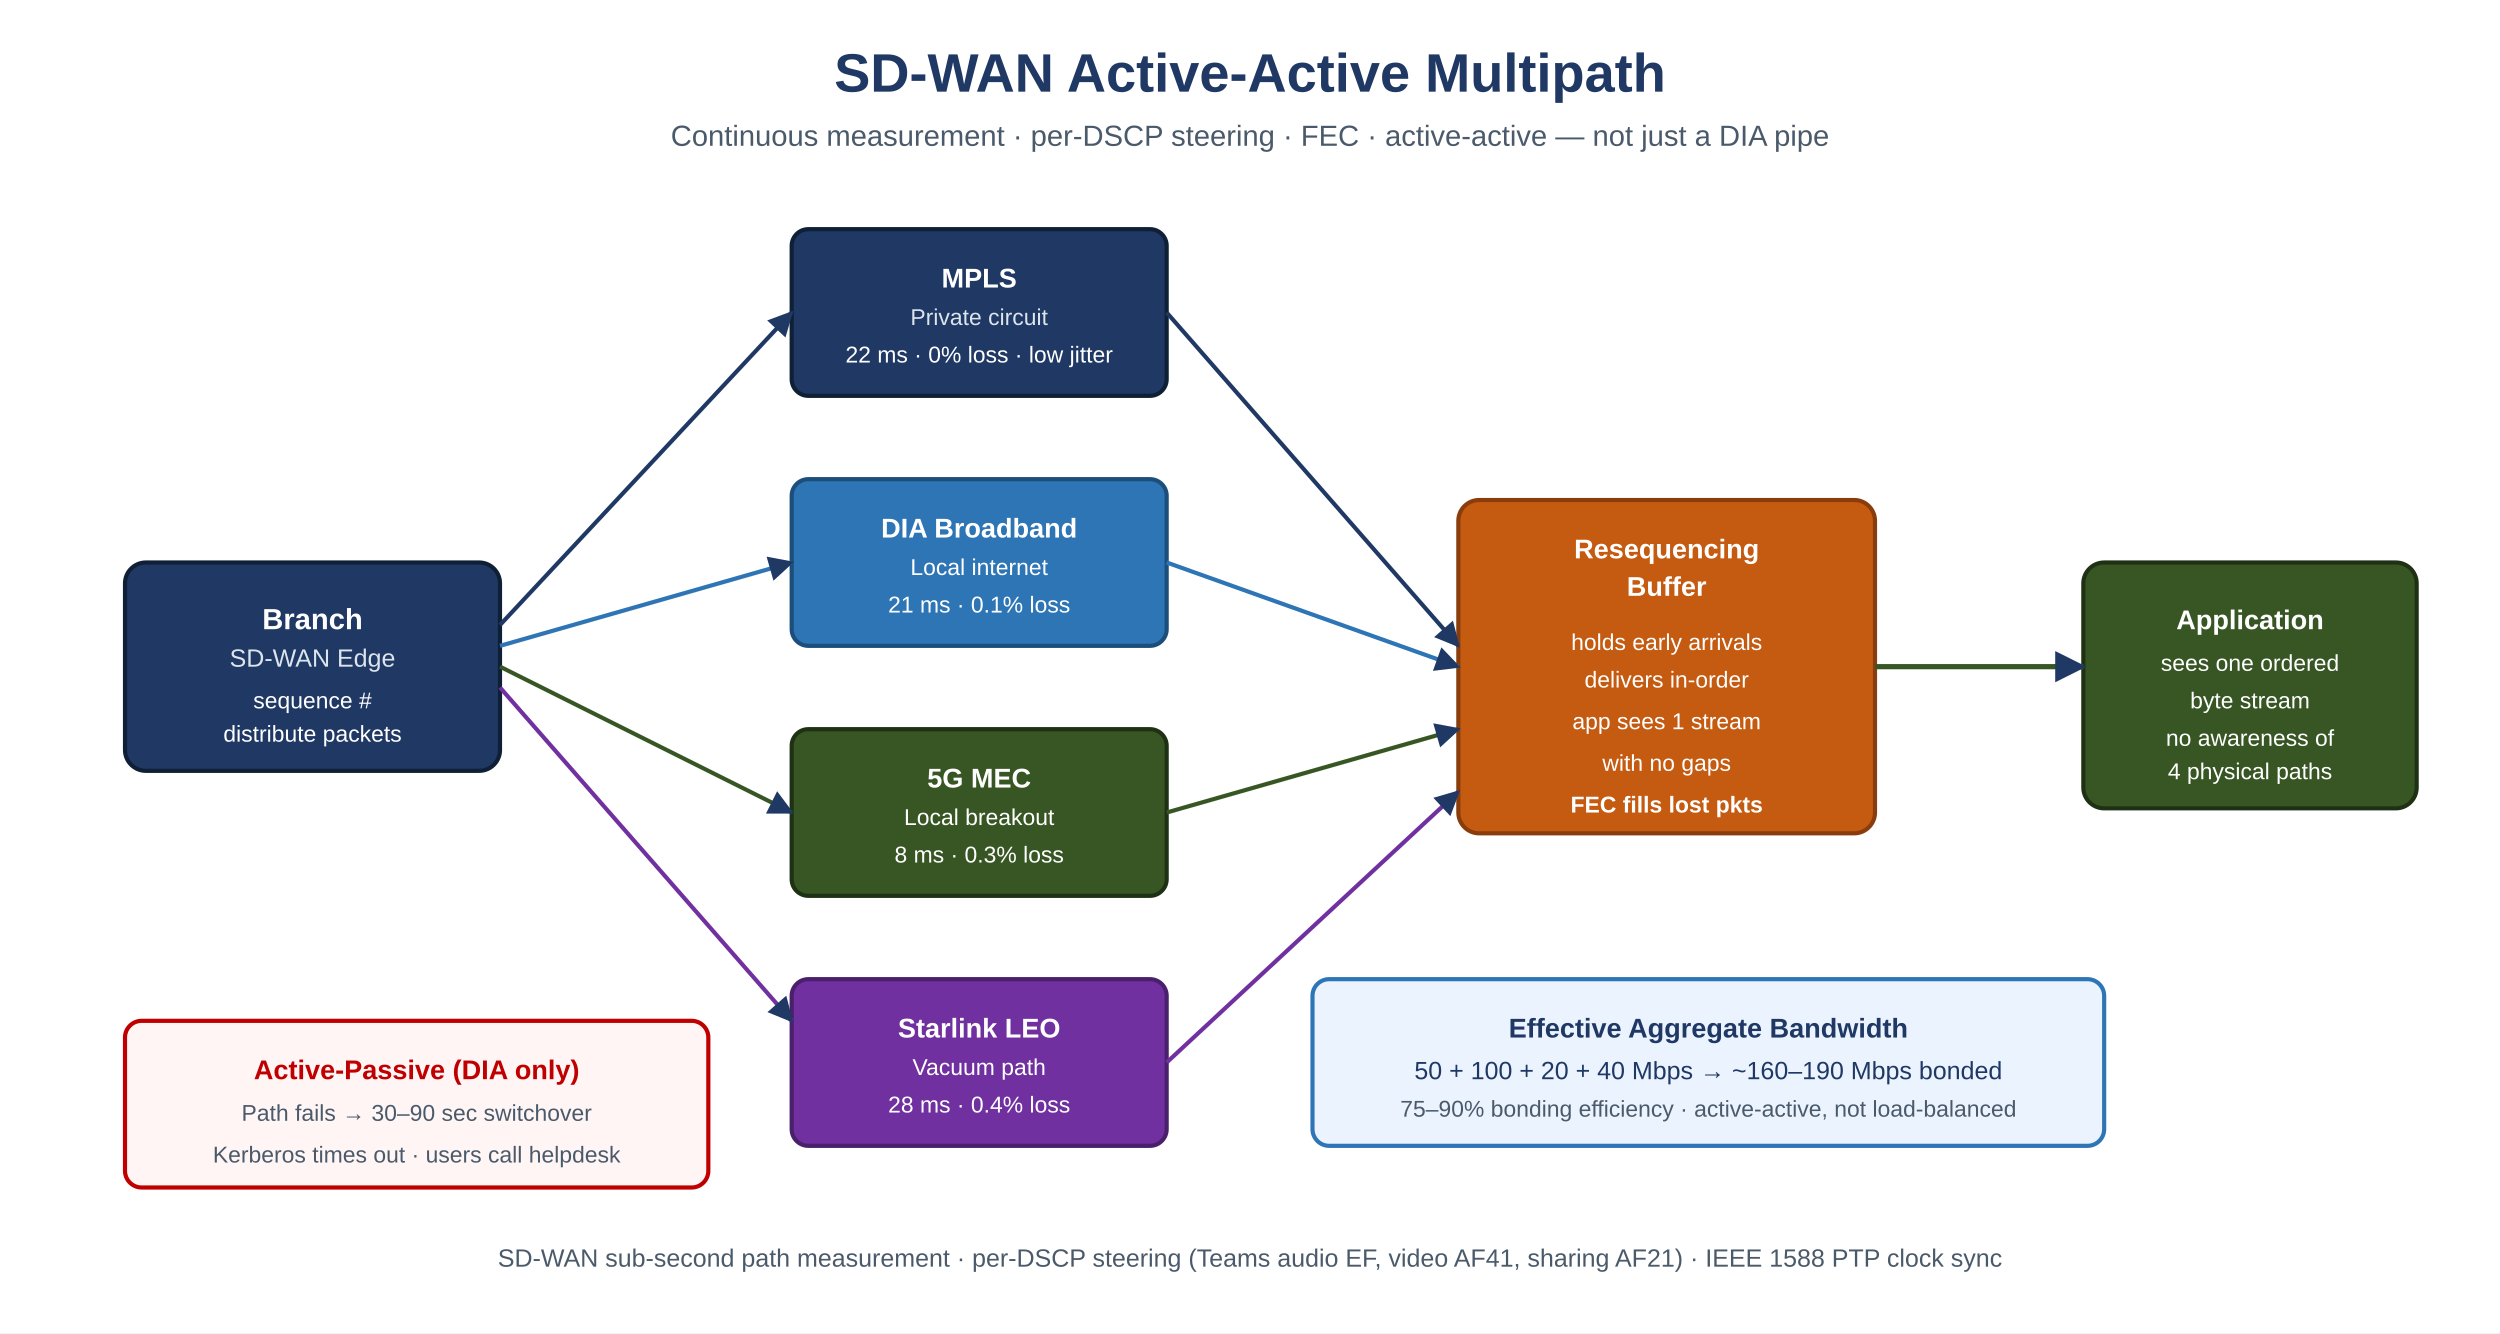
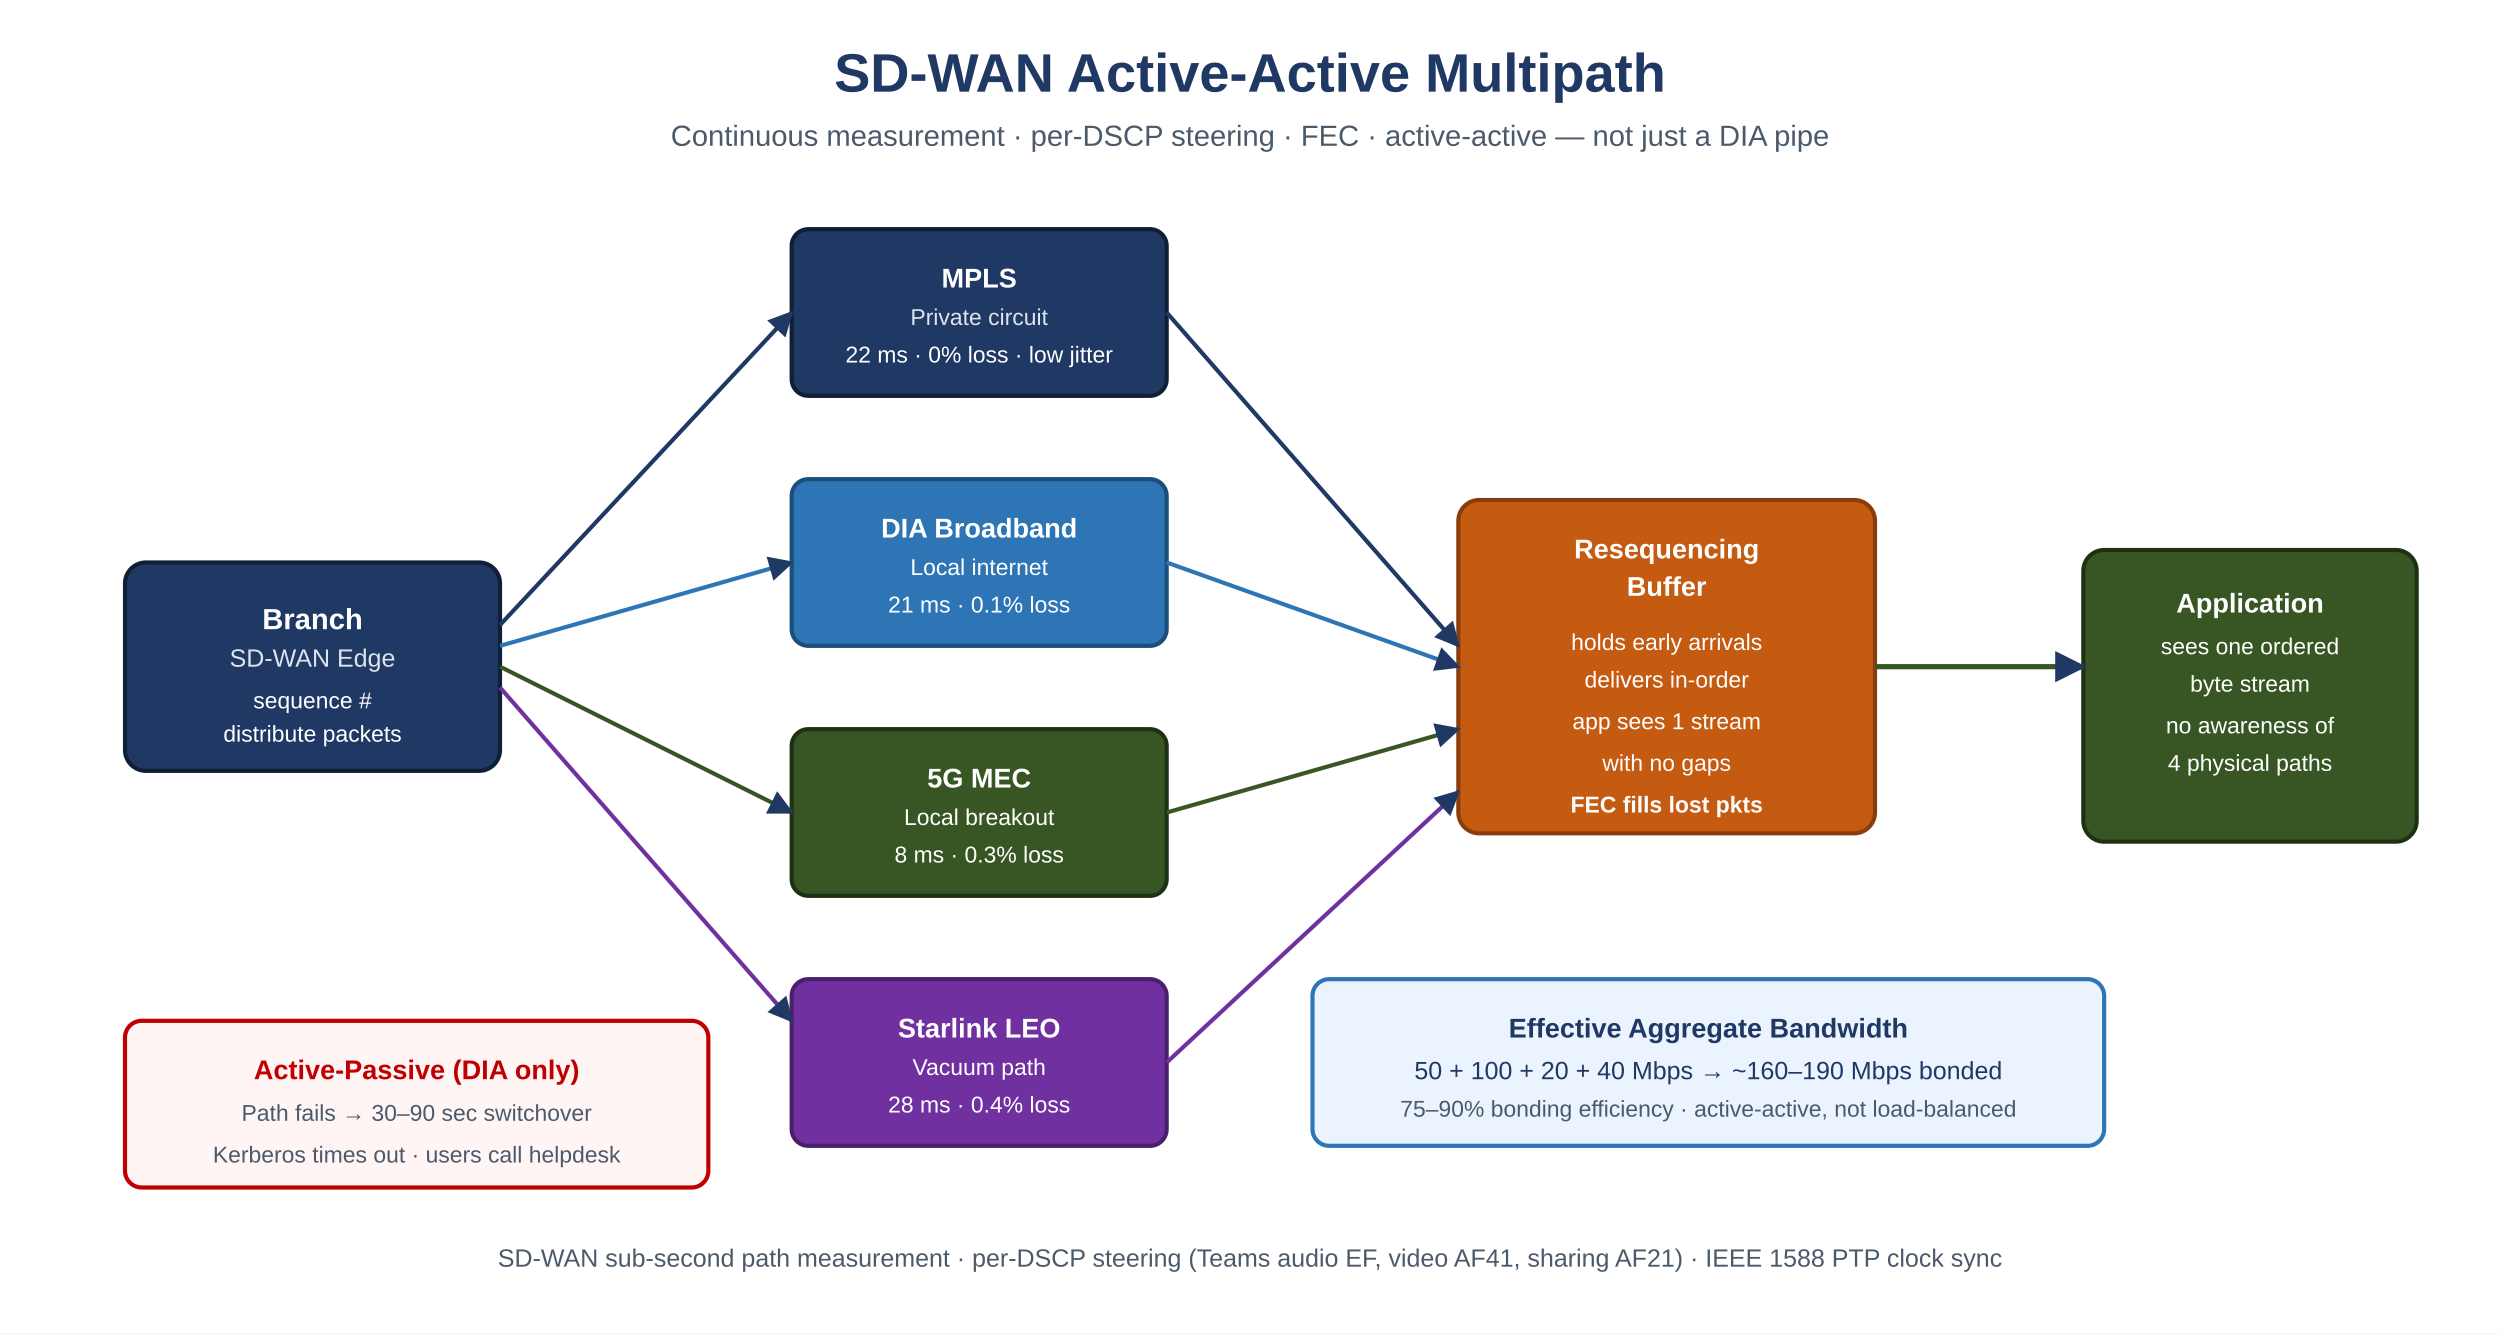
<svg xmlns="http://www.w3.org/2000/svg" viewBox="0 0 1200 640" font-family="Arial,sans-serif">
  <rect width="1200" height="640" fill="#FFFFFF" />
  <defs>
    <marker id="arr4" viewBox="0 0 10 10" refX="9" refY="5" markerWidth="6" markerHeight="6" orient="auto">
      <path d="M0,0 L10,5 L0,10 Z" fill="#1F3864" />
    </marker>
  </defs>
  <text x="600" y="44" text-anchor="middle" font-size="26" font-weight="bold" fill="#1F3864">SD-WAN Active-Active Multipath</text>
  <text x="600" y="70" text-anchor="middle" font-size="14" fill="#4A5A6A">Continuous measurement · per-DSCP steering · FEC · active-active — not just a DIA pipe</text>
  <rect x="60" y="270" width="180" height="100" rx="10" fill="#1F3864" stroke="#0F1F35" stroke-width="2" />
  <text x="150" y="302" text-anchor="middle" font-size="14" fill="white" font-weight="bold">Branch</text>
  <text x="150" y="320" text-anchor="middle" font-size="12" fill="#DCE4EC">SD-WAN Edge</text>
  <text x="150" y="340" text-anchor="middle" font-size="11" fill="#FFFFFF">sequence #</text>
  <text x="150" y="356" text-anchor="middle" font-size="11" fill="#FFFFFF">distribute packets</text>
  <rect x="380" y="110" width="180" height="80" rx="8" fill="#1F3864" stroke="#0F1F35" stroke-width="2" />
  <text x="470" y="138" text-anchor="middle" font-size="13" fill="white" font-weight="bold">MPLS</text>
  <text x="470" y="156" text-anchor="middle" font-size="11" fill="#DCE4EC">Private circuit</text>
  <text x="470" y="174" text-anchor="middle" font-size="11" fill="#FFFFFF">22 ms · 0% loss · low jitter</text>
  <rect x="380" y="230" width="180" height="80" rx="8" fill="#2E75B6" stroke="#1B4E7A" stroke-width="2" />
  <text x="470" y="258" text-anchor="middle" font-size="13" fill="white" font-weight="bold">DIA Broadband</text>
  <text x="470" y="276" text-anchor="middle" font-size="11" fill="white">Local internet</text>
  <text x="470" y="294" text-anchor="middle" font-size="11" fill="#FFFFFF">21 ms · 0.1% loss</text>
  <rect x="380" y="350" width="180" height="80" rx="8" fill="#375623" stroke="#1F3114" stroke-width="2" />
  <text x="470" y="378" text-anchor="middle" font-size="13" fill="white" font-weight="bold">5G MEC</text>
  <text x="470" y="396" text-anchor="middle" font-size="11" fill="white">Local breakout</text>
  <text x="470" y="414" text-anchor="middle" font-size="11" fill="#FFFFFF">8 ms · 0.3% loss</text>
  <rect x="380" y="470" width="180" height="80" rx="8" fill="#7030A0" stroke="#4A1F6B" stroke-width="2" />
  <text x="470" y="498" text-anchor="middle" font-size="13" fill="white" font-weight="bold">Starlink LEO</text>
  <text x="470" y="516" text-anchor="middle" font-size="11" fill="white">Vacuum path</text>
  <text x="470" y="534" text-anchor="middle" font-size="11" fill="#FFFFFF">28 ms · 0.4% loss</text>
  <line x1="240" y1="300" x2="380" y2="150" stroke="#1F3864" stroke-width="2" marker-end="url(#arr4)" />
  <line x1="240" y1="310" x2="380" y2="270" stroke="#2E75B6" stroke-width="2" marker-end="url(#arr4)" />
  <line x1="240" y1="320" x2="380" y2="390" stroke="#375623" stroke-width="2" marker-end="url(#arr4)" />
  <line x1="240" y1="330" x2="380" y2="490" stroke="#7030A0" stroke-width="2" marker-end="url(#arr4)" />
  <rect x="700" y="240" width="200" height="160" rx="10" fill="#C55A11" stroke="#8A3D0C" stroke-width="2" />
  <text x="800" y="268" text-anchor="middle" font-size="13" fill="white" font-weight="bold">Resequencing</text>
  <text x="800" y="286" text-anchor="middle" font-size="13" fill="white" font-weight="bold">Buffer</text>
  <text x="800" y="312" text-anchor="middle" font-size="11" fill="#FFFFFF">holds early arrivals</text>
  <text x="800" y="330" text-anchor="middle" font-size="11" fill="#FFFFFF">delivers in-order</text>
  <text x="800" y="350" text-anchor="middle" font-size="11" fill="#FFFFFF">app sees 1 stream</text>
  <text x="800" y="370" text-anchor="middle" font-size="11" fill="#FFFFFF">with no gaps</text>
  <text x="800" y="390" text-anchor="middle" font-size="11" fill="white" font-weight="bold">FEC fills lost pkts</text>
  <line x1="560" y1="150" x2="700" y2="310" stroke="#1F3864" stroke-width="2" marker-end="url(#arr4)" />
  <line x1="560" y1="270" x2="700" y2="320" stroke="#2E75B6" stroke-width="2" marker-end="url(#arr4)" />
  <line x1="560" y1="390" x2="700" y2="350" stroke="#375623" stroke-width="2" marker-end="url(#arr4)" />
  <line x1="560" y1="510" x2="700" y2="380" stroke="#7030A0" stroke-width="2" marker-end="url(#arr4)" />
-   <rect x="1000" y="270" width="160" height="118" rx="10" fill="#375623" stroke="#1F3114" stroke-width="2" />
-   <text x="1080" y="302" text-anchor="middle" font-size="13" fill="white" font-weight="bold">Application</text>
-   <text x="1080" y="322" text-anchor="middle" font-size="11" fill="white">sees one ordered</text>
-   <text x="1080" y="340" text-anchor="middle" font-size="11" fill="white">byte stream</text>
-   <text x="1080" y="358" text-anchor="middle" font-size="11" fill="#FFFFFF">no awareness of</text>
-   <text x="1080" y="374" text-anchor="middle" font-size="11" fill="#FFFFFF">4 physical paths</text>
+   <rect x="1000" y="264" width="160" height="140" rx="10" fill="#375623" stroke="#1F3114" stroke-width="2" />
+   <text x="1080" y="294" text-anchor="middle" font-size="13" fill="white" font-weight="bold">Application</text>
+   <text x="1080" y="314" text-anchor="middle" font-size="11" fill="white">sees one ordered</text>
+   <text x="1080" y="332" text-anchor="middle" font-size="11" fill="white">byte stream</text>
+   <text x="1080" y="352" text-anchor="middle" font-size="11" fill="#FFFFFF">no awareness of</text>
+   <text x="1080" y="370" text-anchor="middle" font-size="11" fill="#FFFFFF">4 physical paths</text>
  <line x1="900" y1="320" x2="1000" y2="320" stroke="#375623" stroke-width="2.5" marker-end="url(#arr4)" />
  <rect x="630" y="470" width="380" height="80" rx="8" fill="#EBF3FF" stroke="#2E75B6" stroke-width="2" />
  <text x="820" y="498" text-anchor="middle" font-size="13" fill="#1F3864" font-weight="bold">Effective Aggregate Bandwidth</text>
  <text x="820" y="518" text-anchor="middle" font-size="12" fill="#1F3864">50 + 100 + 20 + 40 Mbps → ~160–190 Mbps bonded</text>
  <text x="820" y="536" text-anchor="middle" font-size="11" fill="#4A5A6A">75–90% bonding efficiency · active-active, not load-balanced</text>
  <rect x="60" y="490" width="280" height="80" rx="8" fill="#FFF5F5" stroke="#C00000" stroke-width="2" />
  <text x="200" y="518" text-anchor="middle" font-size="13" fill="#C00000" font-weight="bold">Active-Passive (DIA only)</text>
  <text x="200" y="538" text-anchor="middle" font-size="11" fill="#4A5A6A">Path fails → 30–90 sec switchover</text>
  <text x="200" y="558" text-anchor="middle" font-size="11" fill="#4A5A6A">Kerberos times out · users call helpdesk</text>
  <text x="600" y="608" text-anchor="middle" font-size="12" fill="#4A5A6A">SD-WAN sub-second path measurement · per-DSCP steering (Teams audio EF, video AF41, sharing AF21) · IEEE 1588 PTP clock sync</text>
</svg>
